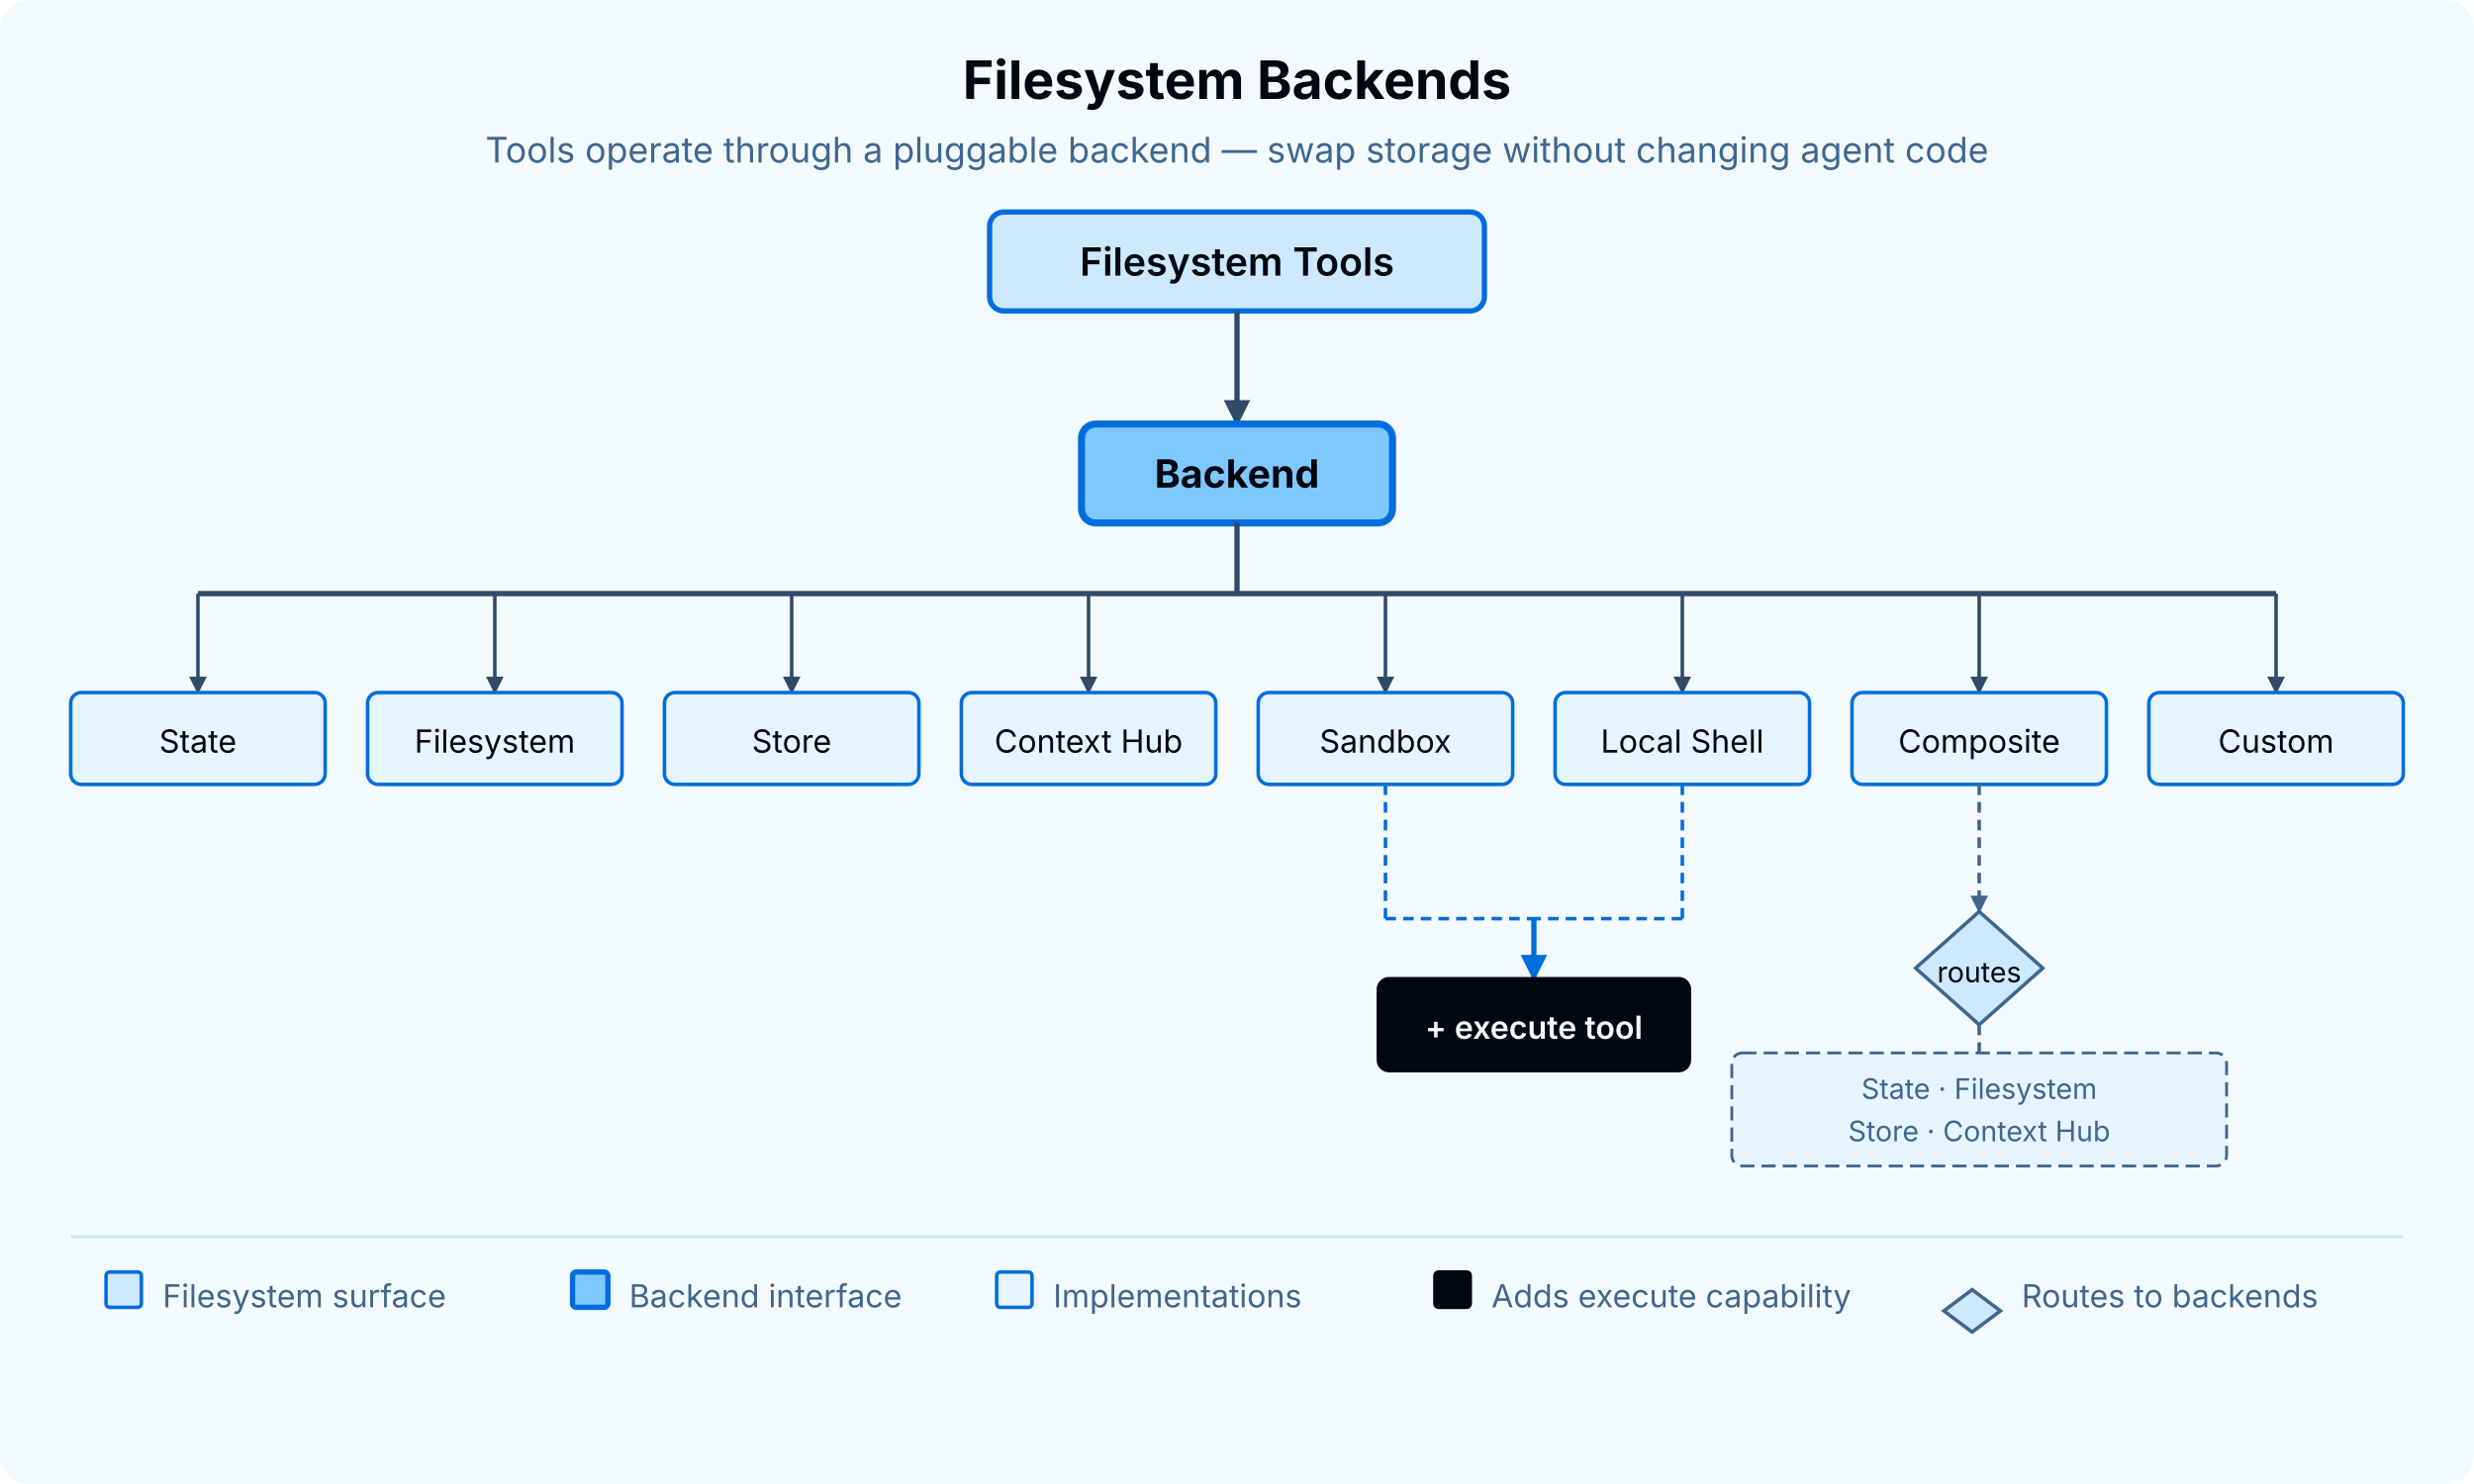
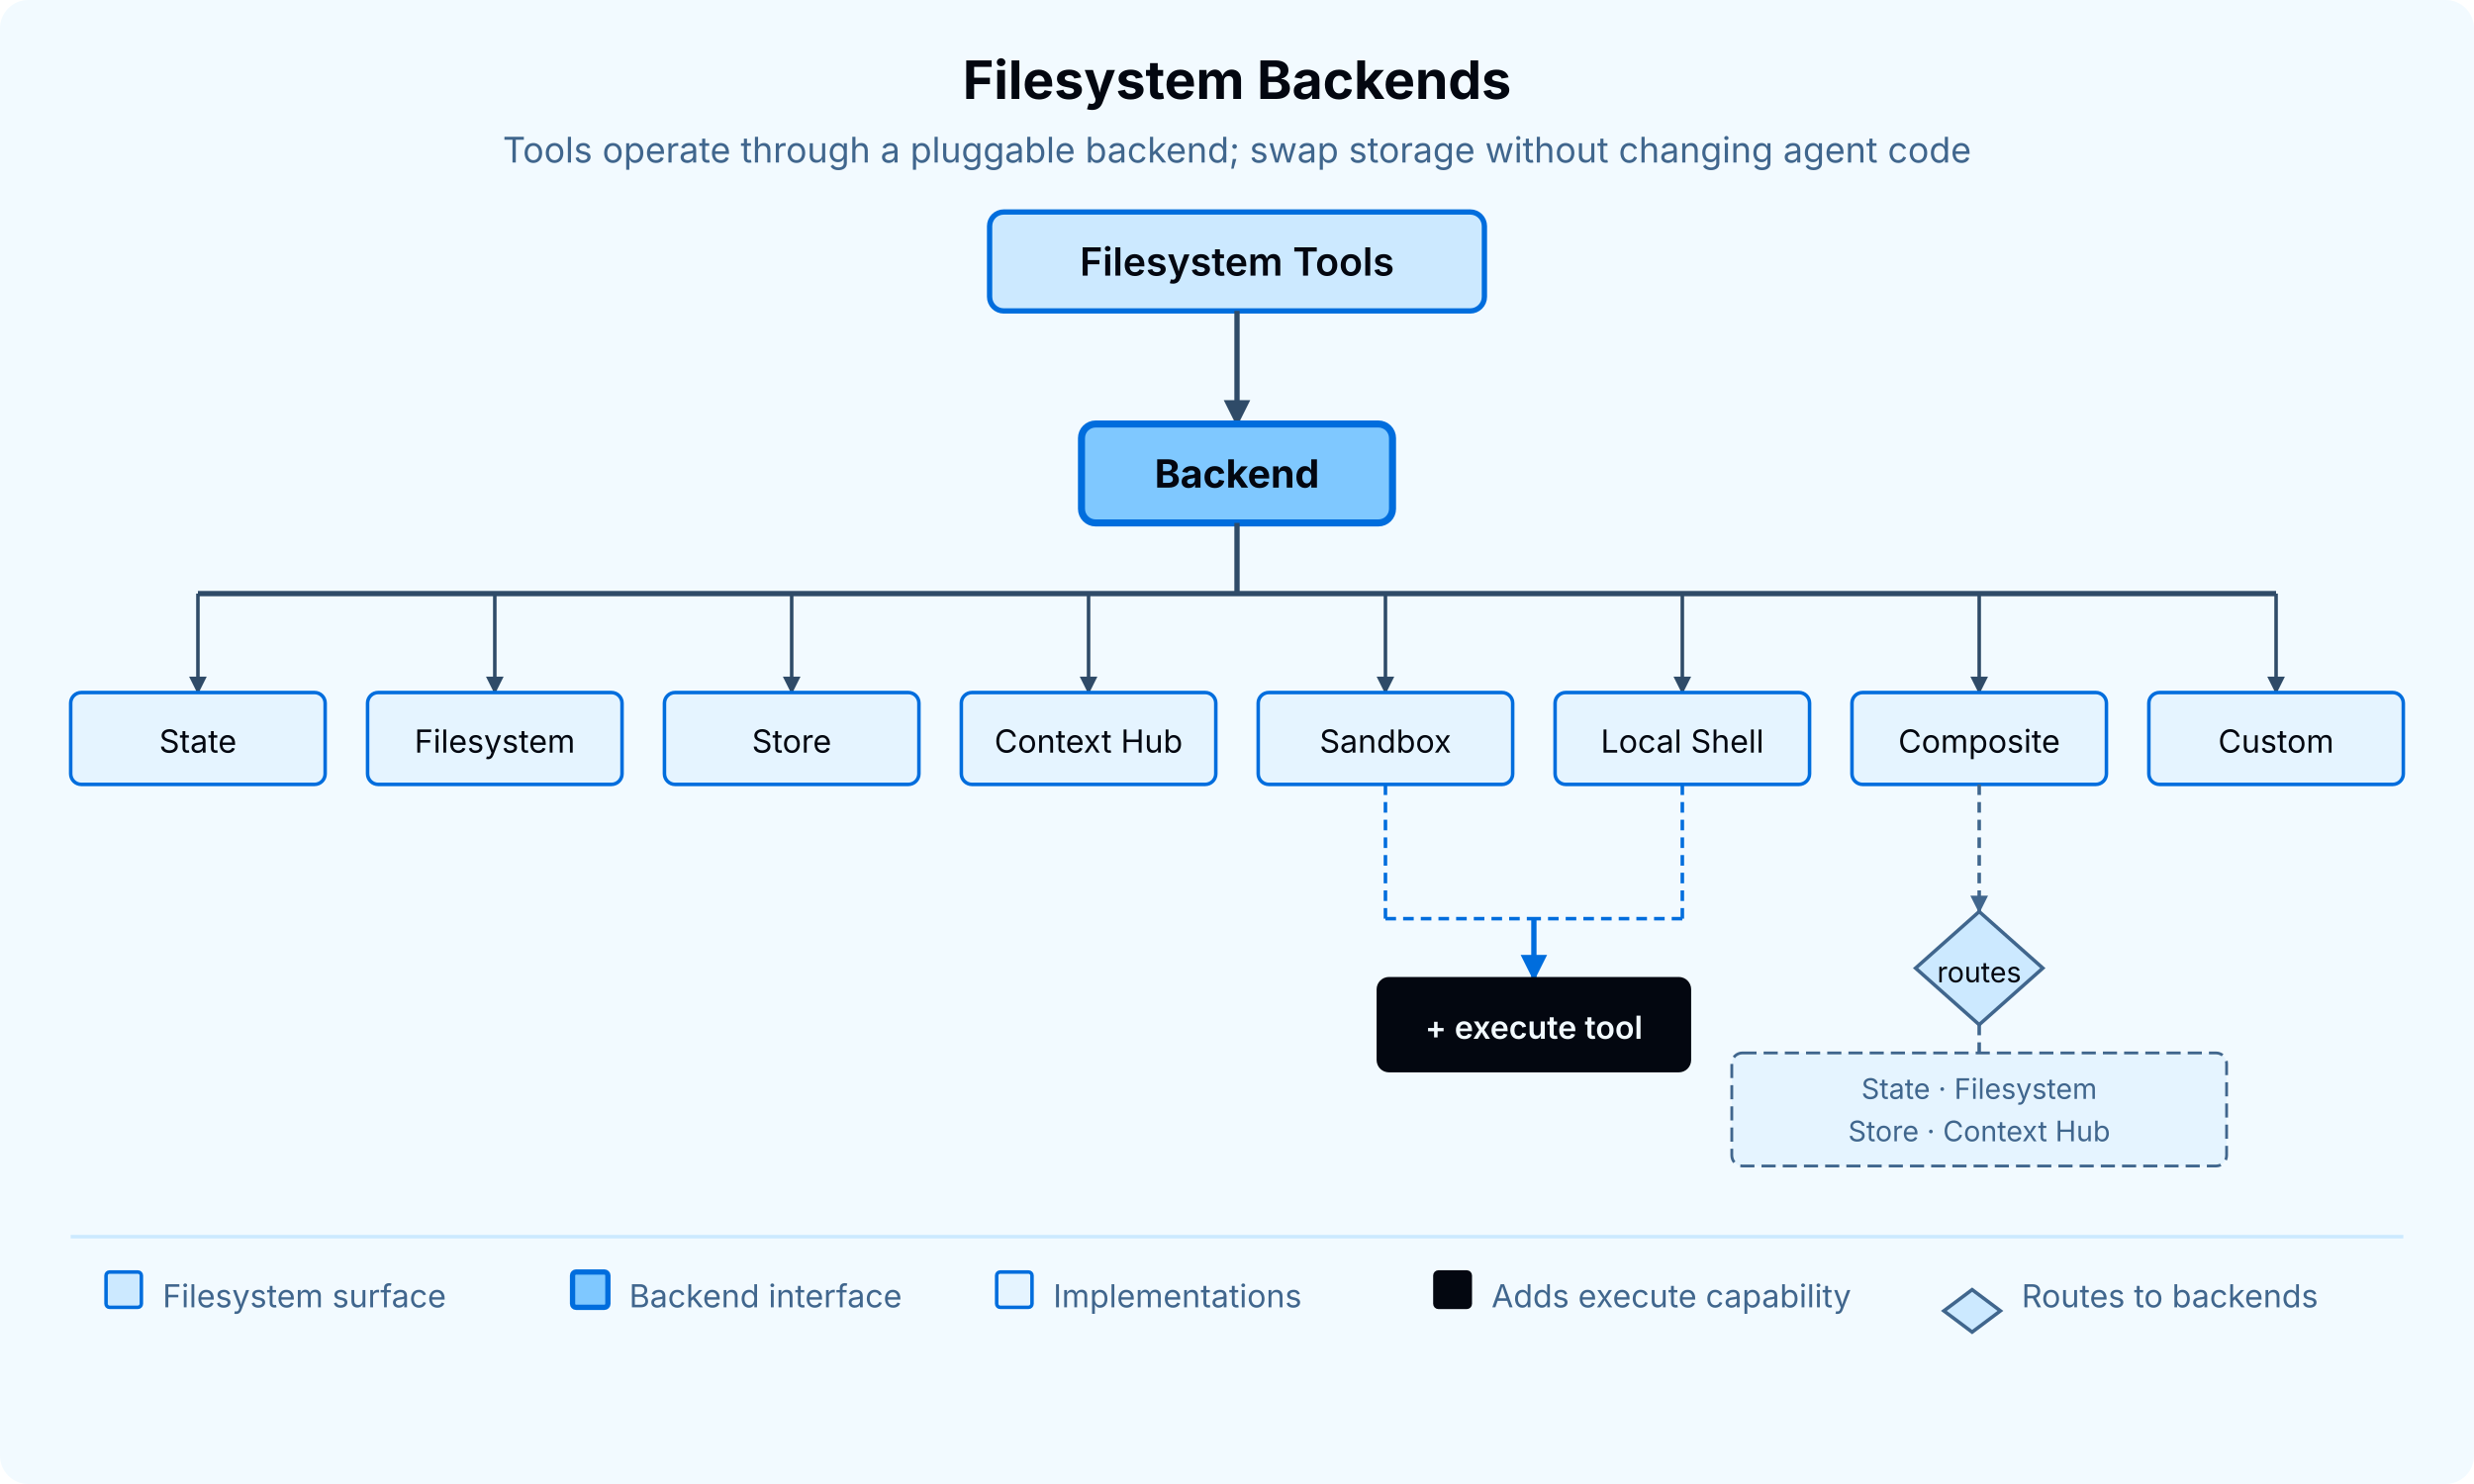
<svg xmlns="http://www.w3.org/2000/svg" width="700" height="420" font-family="-apple-system, BlinkMacSystemFont, 'Segoe UI', sans-serif">
  <defs>
    <marker id="arr" viewBox="0 0 10 10" refX="9" refY="5" markerWidth="5" markerHeight="5" orient="auto-start-reverse">
      <path d="M 0 0 L 10 5 L 0 10 z" fill="#2F4B68" />
    </marker>
    <marker id="arr-blue" viewBox="0 0 10 10" refX="9" refY="5" markerWidth="5" markerHeight="5" orient="auto-start-reverse">
      <path d="M 0 0 L 10 5 L 0 10 z" fill="#006DDD" />
    </marker>
    <marker id="arr-mid" viewBox="0 0 10 10" refX="9" refY="5" markerWidth="5" markerHeight="5" orient="auto-start-reverse">
      <path d="M 0 0 L 10 5 L 0 10 z" fill="#40668D" />
    </marker>
  </defs>
  <rect width="700" height="420" fill="#F2FAFF" rx="8" />
  <text x="350" y="28" text-anchor="middle" font-size="15" font-weight="700" fill="#030710">Filesystem Backends</text>
-   <text x="350" y="46" text-anchor="middle" font-size="10" fill="#40668D">Tools operate through a pluggable backend — swap storage without changing agent code</text>
+   <text x="350" y="46" text-anchor="middle" font-size="10" fill="#40668D">Tools operate through a pluggable backend; swap storage without changing agent code</text>
  <rect x="280" y="60" width="140" height="28" rx="4" fill="#CCE9FF" stroke="#006DDD" stroke-width="1.5" />
  <text x="350" y="78" text-anchor="middle" font-size="11" font-weight="600" fill="#030710">Filesystem Tools</text>
  <line x1="350" y1="88" x2="350" y2="120" stroke="#2F4B68" stroke-width="1.5" marker-end="url(#arr)" />
  <rect x="306" y="120" width="88" height="28" rx="4" fill="#7FC8FF" stroke="#006DDD" stroke-width="2" />
  <text x="350" y="138" text-anchor="middle" font-size="11" font-weight="700" fill="#030710">Backend</text>
  <line x1="350" y1="148" x2="350" y2="168" stroke="#2F4B68" stroke-width="1.5" />
  <line x1="56" y1="168" x2="644" y2="168" stroke="#2F4B68" stroke-width="1.5" />
  <line x1="56" y1="168" x2="56" y2="196" stroke="#2F4B68" stroke-width="1" marker-end="url(#arr)" />
  <line x1="140" y1="168" x2="140" y2="196" stroke="#2F4B68" stroke-width="1" marker-end="url(#arr)" />
  <line x1="224" y1="168" x2="224" y2="196" stroke="#2F4B68" stroke-width="1" marker-end="url(#arr)" />
  <line x1="308" y1="168" x2="308" y2="196" stroke="#2F4B68" stroke-width="1" marker-end="url(#arr)" />
  <line x1="392" y1="168" x2="392" y2="196" stroke="#2F4B68" stroke-width="1" marker-end="url(#arr)" />
  <line x1="476" y1="168" x2="476" y2="196" stroke="#2F4B68" stroke-width="1" marker-end="url(#arr)" />
  <line x1="560" y1="168" x2="560" y2="196" stroke="#2F4B68" stroke-width="1" marker-end="url(#arr)" />
  <line x1="644" y1="168" x2="644" y2="196" stroke="#2F4B68" stroke-width="1" marker-end="url(#arr)" />
  <rect x="20" y="196" width="72" height="26" rx="3" fill="#E5F4FF" stroke="#006DDD" stroke-width="1" />
  <text x="56" y="213" text-anchor="middle" font-size="9" fill="#030710">State</text>
  <rect x="104" y="196" width="72" height="26" rx="3" fill="#E5F4FF" stroke="#006DDD" stroke-width="1" />
  <text x="140" y="213" text-anchor="middle" font-size="9" fill="#030710">Filesystem</text>
  <rect x="188" y="196" width="72" height="26" rx="3" fill="#E5F4FF" stroke="#006DDD" stroke-width="1" />
  <text x="224" y="213" text-anchor="middle" font-size="9" fill="#030710">Store</text>
  <rect x="272" y="196" width="72" height="26" rx="3" fill="#E5F4FF" stroke="#006DDD" stroke-width="1" />
  <text x="308" y="213" text-anchor="middle" font-size="9" fill="#030710">Context Hub</text>
  <rect x="356" y="196" width="72" height="26" rx="3" fill="#E5F4FF" stroke="#006DDD" stroke-width="1" />
  <text x="392" y="213" text-anchor="middle" font-size="9" fill="#030710">Sandbox</text>
  <rect x="440" y="196" width="72" height="26" rx="3" fill="#E5F4FF" stroke="#006DDD" stroke-width="1" />
  <text x="476" y="213" text-anchor="middle" font-size="9" fill="#030710">Local Shell</text>
  <rect x="524" y="196" width="72" height="26" rx="3" fill="#E5F4FF" stroke="#006DDD" stroke-width="1" />
  <text x="560" y="213" text-anchor="middle" font-size="9" fill="#030710">Composite</text>
  <rect x="608" y="196" width="72" height="26" rx="3" fill="#E5F4FF" stroke="#006DDD" stroke-width="1" />
  <text x="644" y="213" text-anchor="middle" font-size="9" fill="#030710">Custom</text>
  <line x1="392" y1="222" x2="392" y2="260" stroke="#006DDD" stroke-width="1" stroke-dasharray="3,2" />
  <line x1="476" y1="222" x2="476" y2="260" stroke="#006DDD" stroke-width="1" stroke-dasharray="3,2" />
  <line x1="392" y1="260" x2="434" y2="260" stroke="#006DDD" stroke-width="1" stroke-dasharray="3,2" />
  <line x1="476" y1="260" x2="434" y2="260" stroke="#006DDD" stroke-width="1" stroke-dasharray="3,2" />
  <line x1="434" y1="260" x2="434" y2="277" stroke="#006DDD" stroke-width="1.5" marker-end="url(#arr-blue)" />
  <rect x="390" y="277" width="88" height="26" rx="3" fill="#030710" stroke="#030710" stroke-width="1" />
  <text x="434" y="294" text-anchor="middle" font-size="9" font-weight="600" fill="#F2FAFF">+ execute tool</text>
  <line x1="560" y1="222" x2="560" y2="258" stroke="#40668D" stroke-width="1" stroke-dasharray="3,2" marker-end="url(#arr-mid)" />
  <polygon points="560,258 578,274 560,290 542,274" fill="#CCE9FF" stroke="#40668D" stroke-width="1" />
  <text x="560" y="278" text-anchor="middle" font-size="8" fill="#030710">routes</text>
  <line x1="560" y1="290" x2="560" y2="298" stroke="#40668D" stroke-width="1" stroke-dasharray="3,2" />
  <rect x="490" y="298" width="140" height="32" rx="3" fill="#E5F4FF" stroke="#40668D" stroke-width="0.8" stroke-dasharray="4,2" />
  <text x="560" y="311" text-anchor="middle" font-size="8" fill="#40668D">State · Filesystem</text>
  <text x="560" y="323" text-anchor="middle" font-size="8" fill="#40668D">Store · Context Hub</text>
  <line x1="20" y1="350" x2="680" y2="350" stroke="#CCE9FF" stroke-width="1" />
  <rect x="30" y="360" width="10" height="10" rx="1" fill="#CCE9FF" stroke="#006DDD" stroke-width="1" />
  <text x="46" y="370" font-size="9" fill="#40668D">Filesystem surface</text>
  <rect x="162" y="360" width="10" height="10" rx="1" fill="#7FC8FF" stroke="#006DDD" stroke-width="1.5" />
  <text x="178" y="370" font-size="9" fill="#40668D">Backend interface</text>
  <rect x="282" y="360" width="10" height="10" rx="1" fill="#E5F4FF" stroke="#006DDD" stroke-width="1" />
  <text x="298" y="370" font-size="9" fill="#40668D">Implementations</text>
  <rect x="406" y="360" width="10" height="10" rx="1" fill="#030710" stroke="#030710" stroke-width="1" />
  <text x="422" y="370" font-size="9" fill="#40668D">Adds execute capability</text>
  <polygon points="558,365 566,371 558,377 550,371" fill="#CCE9FF" stroke="#40668D" stroke-width="1" />
  <text x="572" y="370" font-size="9" fill="#40668D">Routes to backends</text>
</svg>
